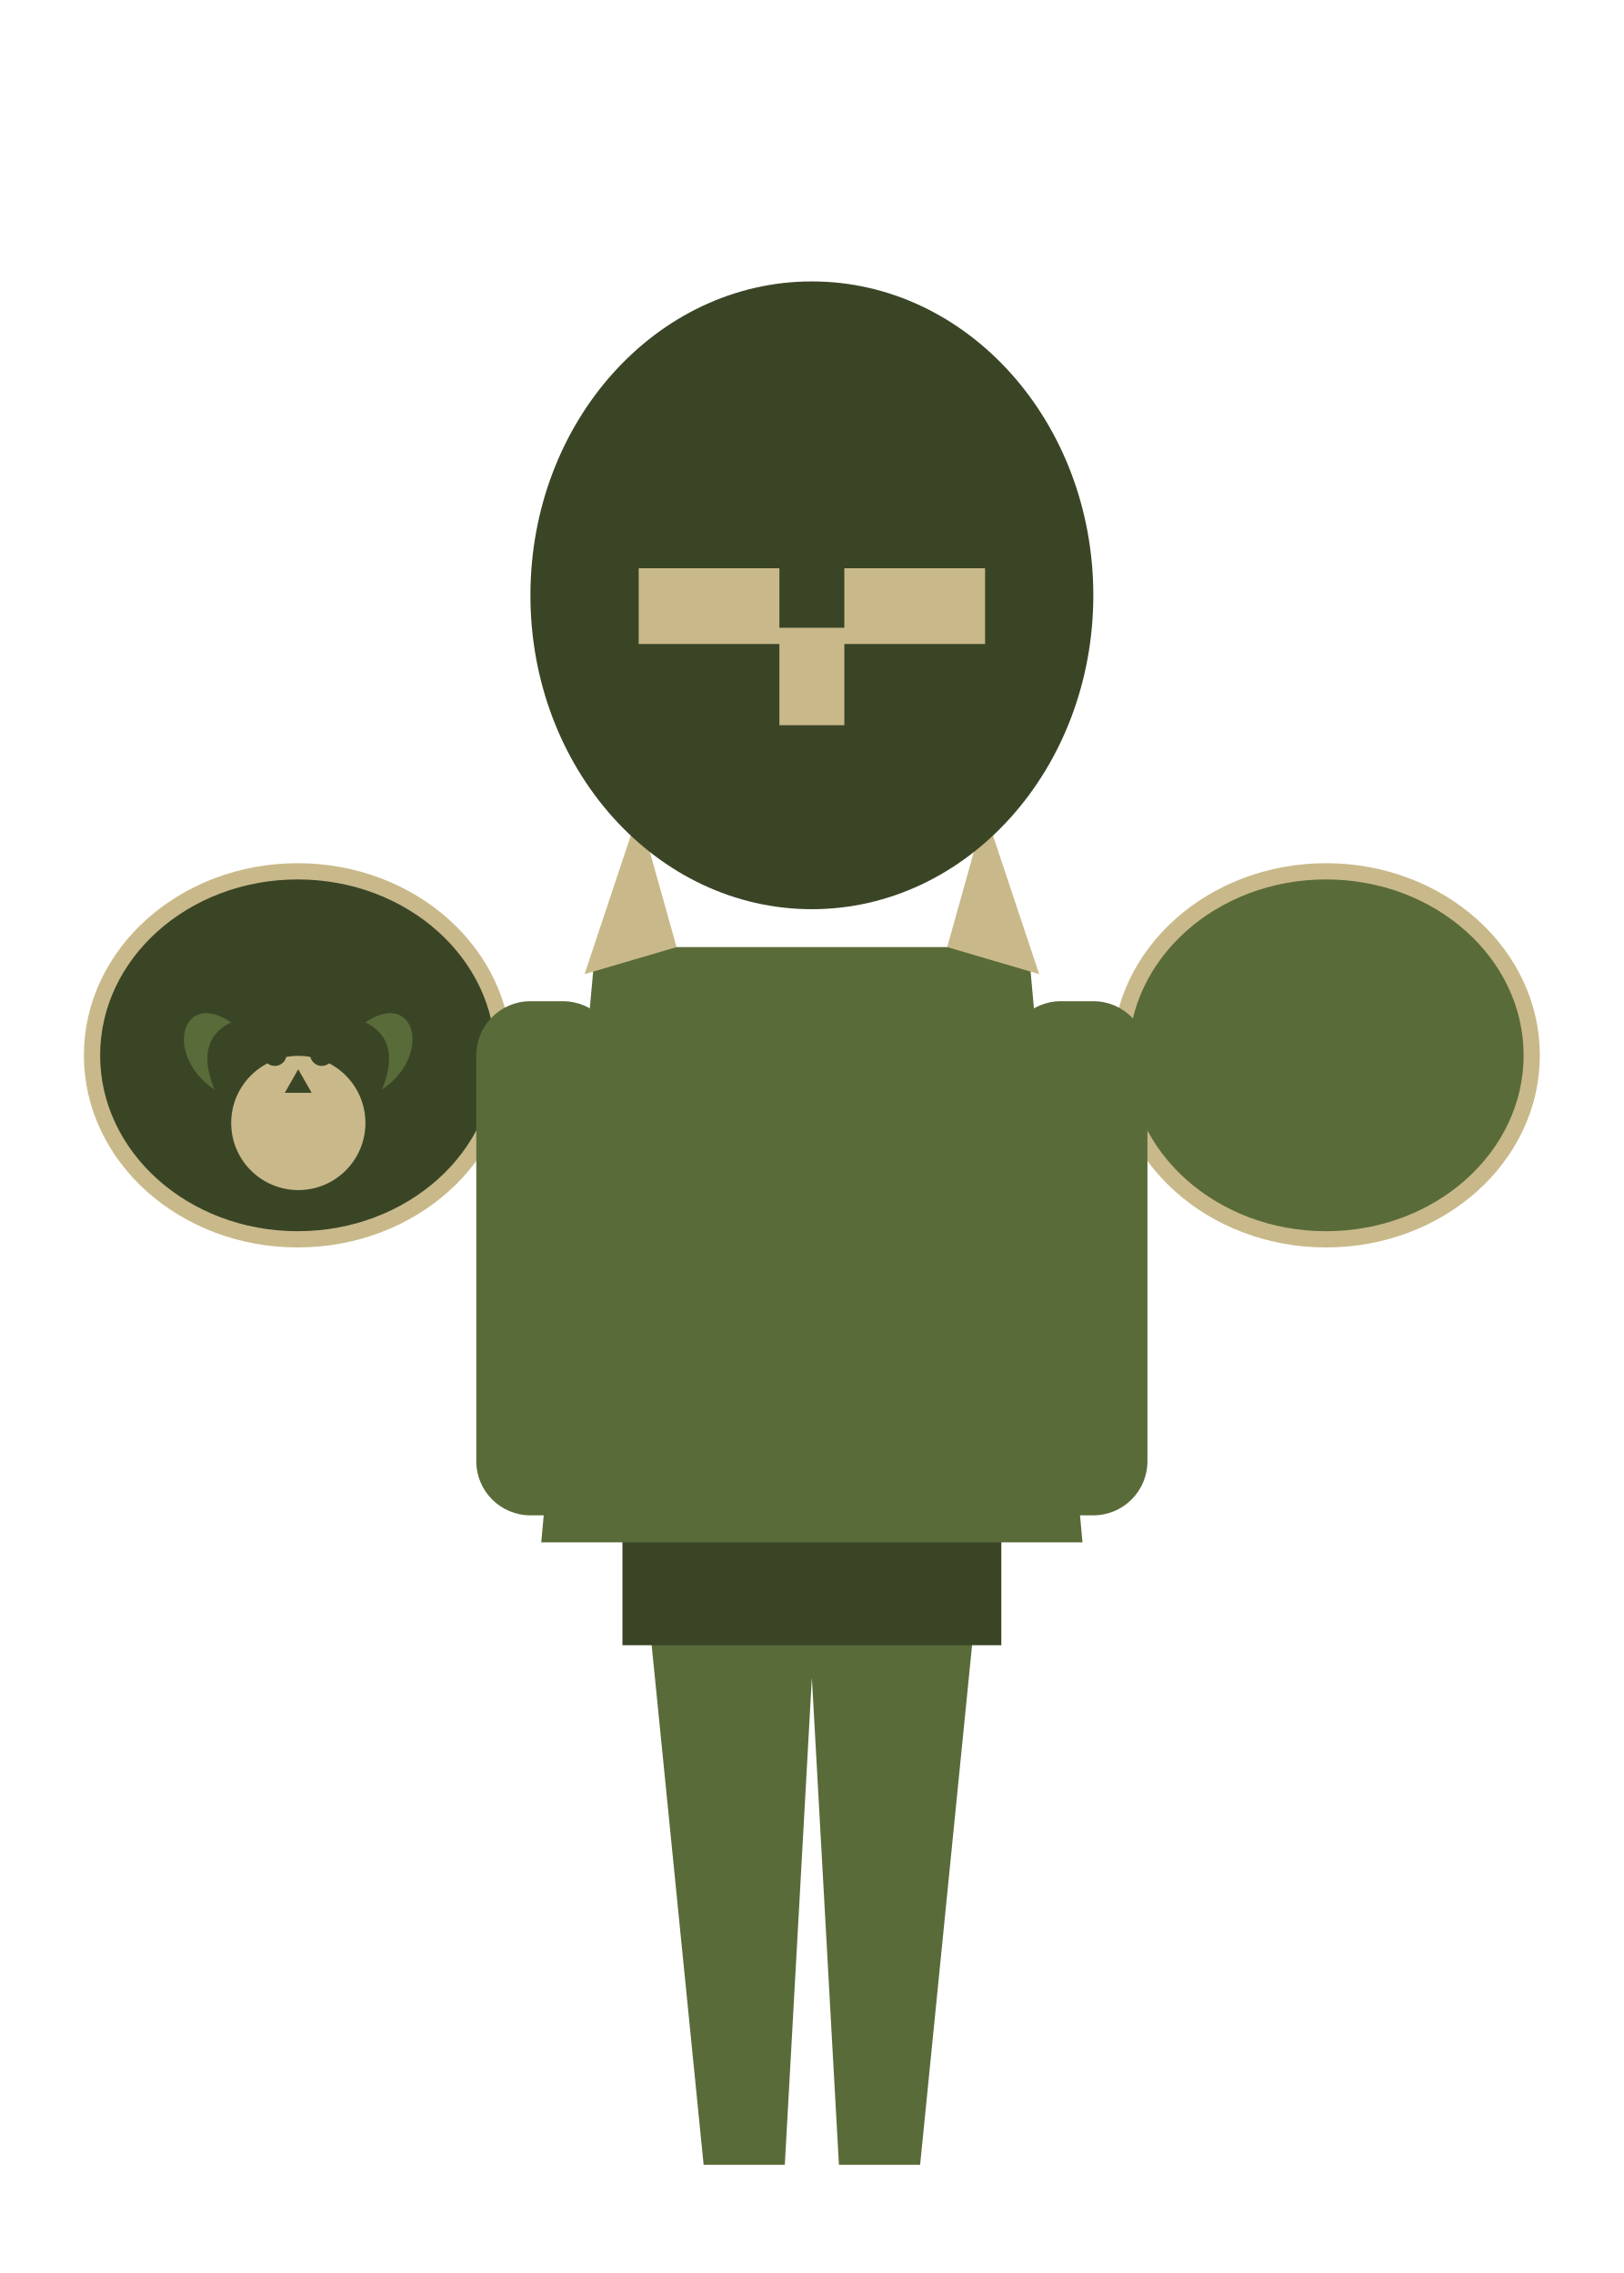
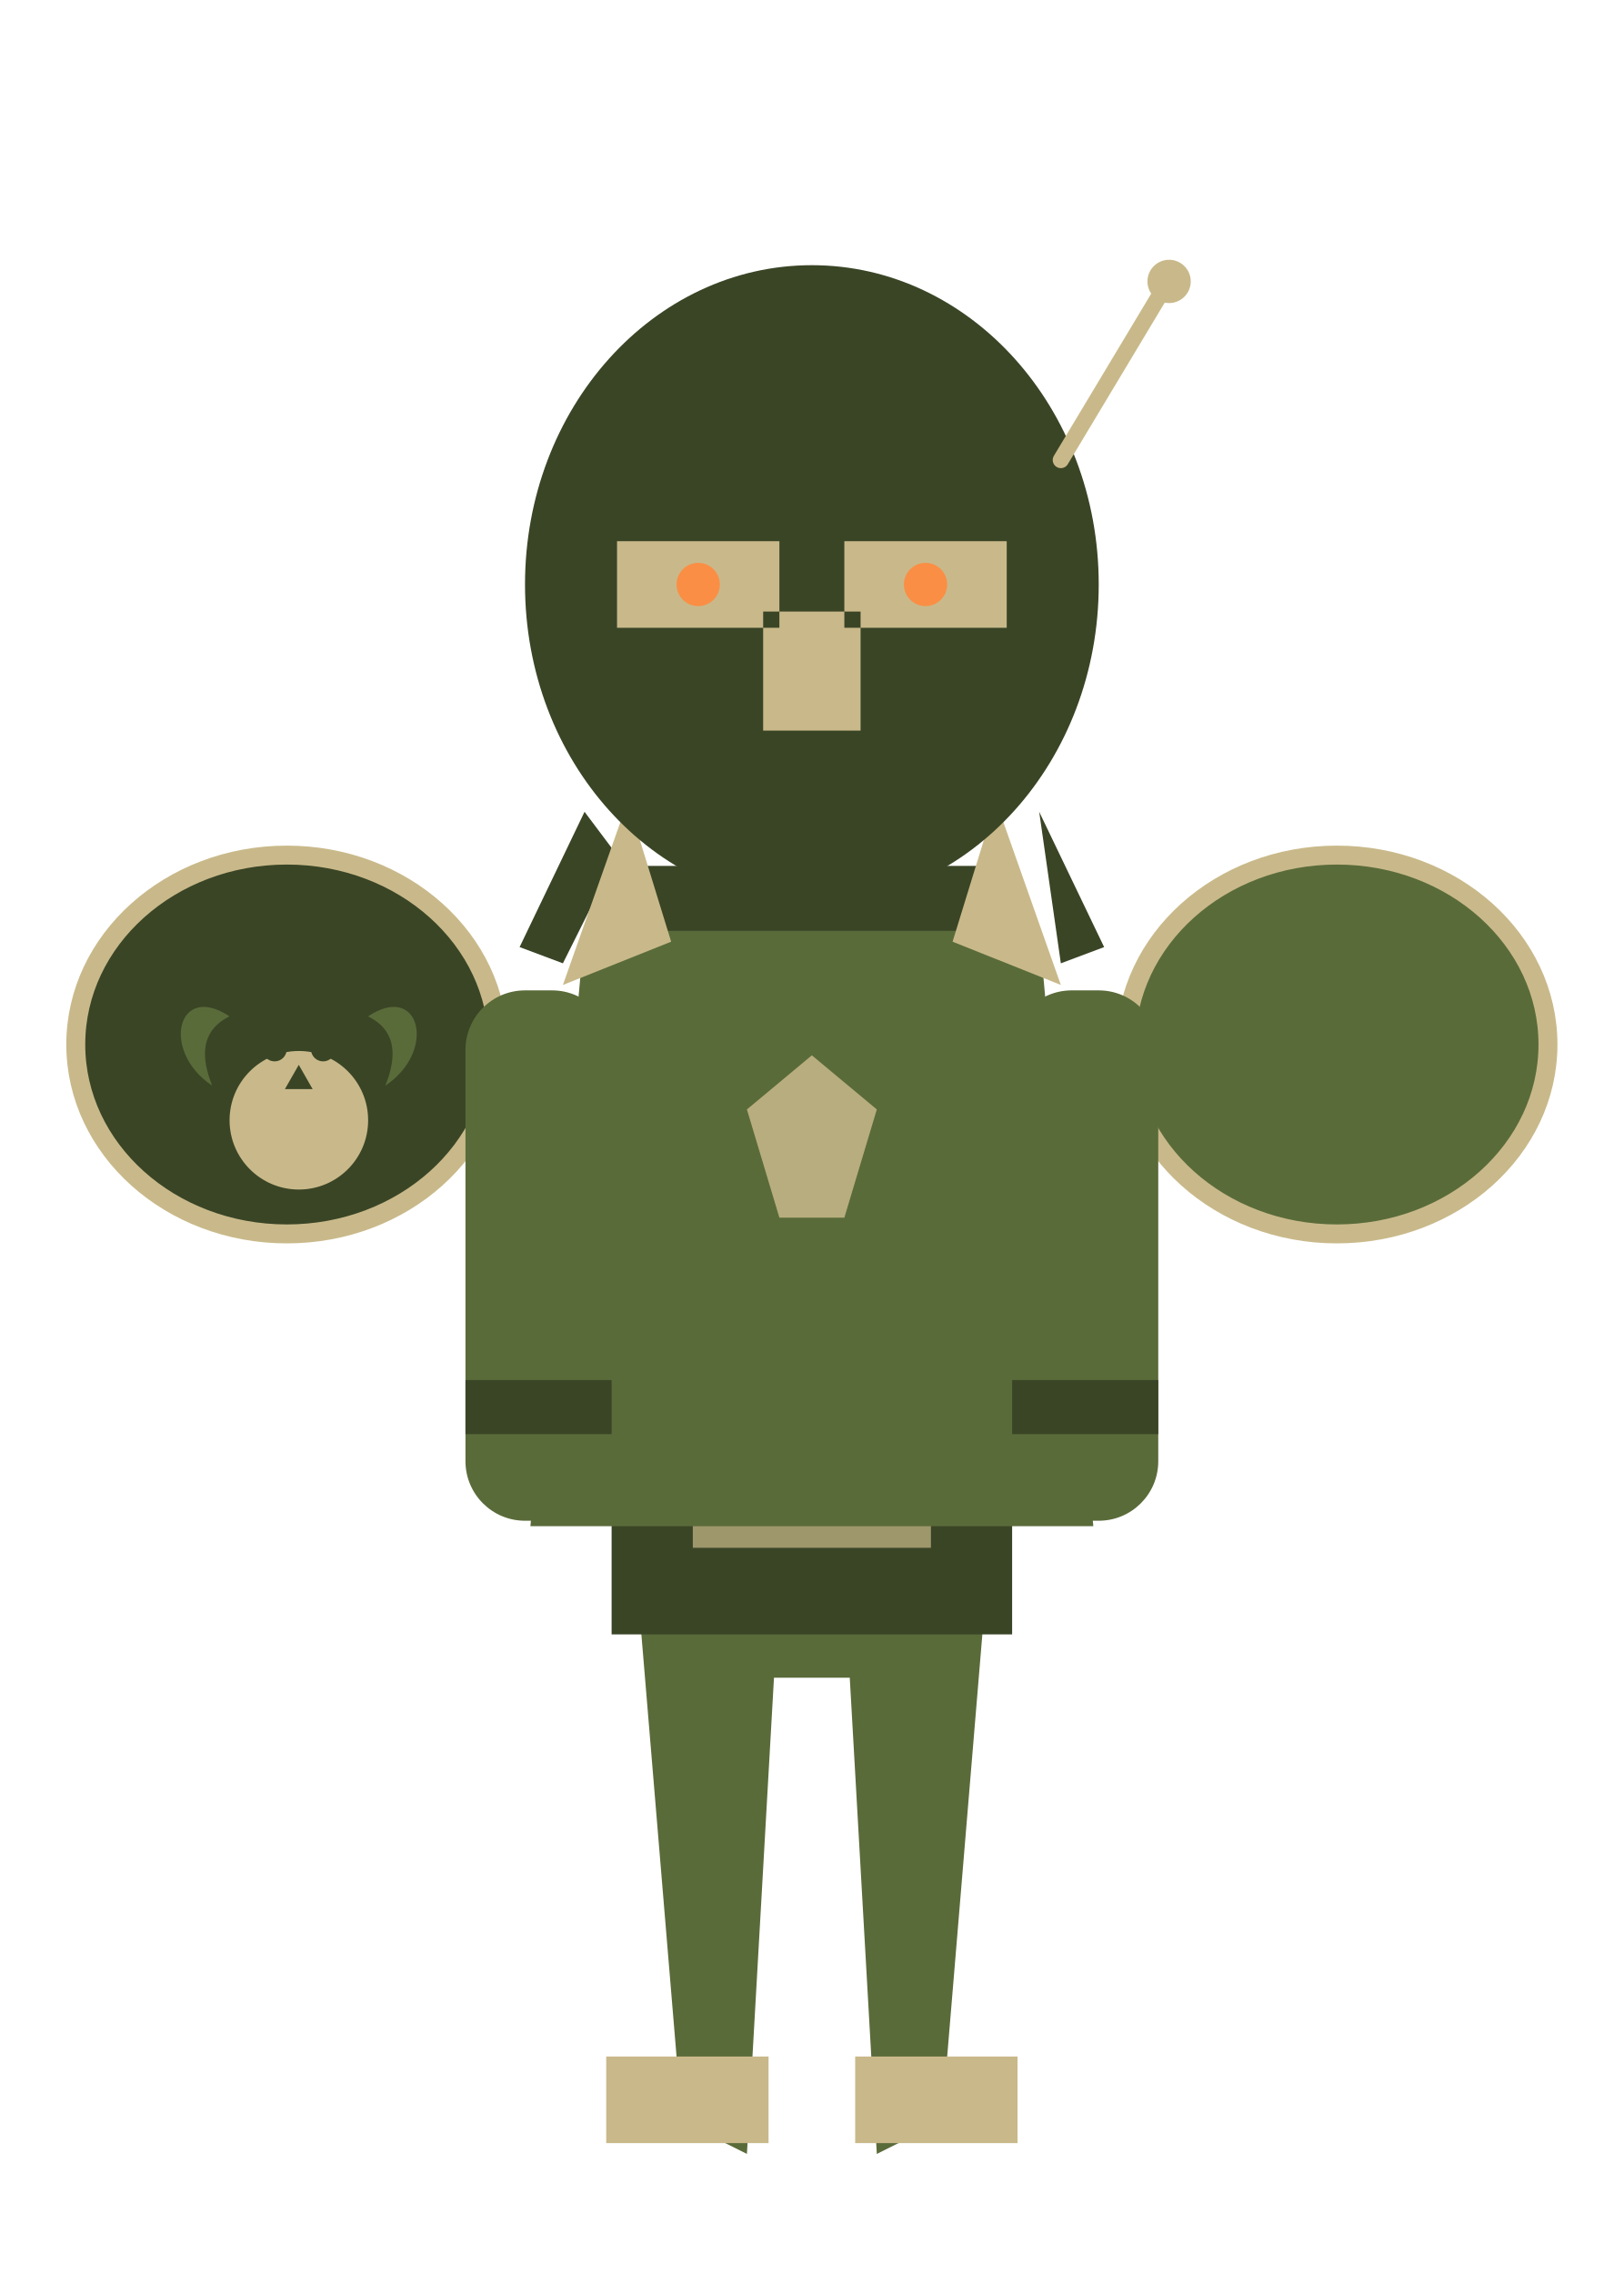
<svg xmlns="http://www.w3.org/2000/svg" viewBox="0 0 300 420">
-   <polygon points="120,300 130,400 145,400 150,310 155,400 170,400 180,300" fill="#5a6b3a" />
-   <rect x="115" y="278" width="70" height="26" fill="#3a4526" />
-   <path d="M110,175 L100,285 L200,285 L190,175 Z" fill="#5a6b3a" />
-   <polygon points="118,150 108,180 125,175" fill="#c9b98a" />
-   <polygon points="182,150 192,180 175,175" fill="#c9b98a" />
-   <ellipse cx="55" cy="195" rx="38" ry="34" fill="#3a4526" stroke="#c9b98a" stroke-width="3" />
-   <g transform="translate(21,161) scale(0.31)">
+   <rect x="112" y="160" width="76" height="30" fill="#3a4526" />
+   <path d="M108,150 L96,175 L104,178 L114,158 Z" fill="#3a4526" />
+   <path d="M192,150 L204,175 L196,178 Z" fill="#3a4526" />
+   <polygon points="118,296 126,392 138,398 143,310 157,310 162,398 174,392 182,296" fill="#5a6b3a" />
+   <rect x="112" y="380" width="30" height="16" fill="#c9b98a" />
+   <rect x="158" y="380" width="30" height="16" fill="#c9b98a" />
+   <rect x="113" y="274" width="74" height="28" fill="#3a4526" />
+   <rect x="128" y="278" width="44" height="8" fill="#c9b98a" opacity="0.7" />
+   <path d="M108,172 L98,282 L202,282 L192,172 Z" fill="#5a6b3a" />
+   <path d="M138,205 L150,195 L162,205 L156,225 L144,225 Z" fill="#c9b98a" opacity="0.85" />
+   <polygon points="116,148 104,182 124,174" fill="#c9b98a" />
+   <polygon points="184,148 196,182 176,174" fill="#c9b98a" />
+   <ellipse cx="53" cy="193" rx="39" ry="35" fill="#3a4526" stroke="#c9b98a" stroke-width="3.5" />
+   <g transform="translate(20,159) scale(0.32)">
    <path d="M110,110 a40,40 0 1 0 0.1,0 Z" fill="#c9b98a" stroke="none" stroke-width="0" stroke-linecap="round" stroke-linejoin="round" />
    <path d="M96,102 a7,7 0 1 0 0.1,0 Z" fill="#3a4526" stroke="none" stroke-width="0" stroke-linecap="round" stroke-linejoin="round" />
    <path d="M124,102 a7,7 0 1 0 0.1,0 Z" fill="#3a4526" stroke="none" stroke-width="0" stroke-linecap="round" stroke-linejoin="round" />
    <path d="M110,118 L102,132 L118,132 Z" fill="#3a4526" stroke="none" stroke-width="0" stroke-linecap="round" stroke-linejoin="round" />
    <path d="M70,90 C40,70 30,110 60,130 C50,105 60,95 70,90 Z" fill="#5a6b3a" stroke="none" stroke-width="0" stroke-linecap="round" stroke-linejoin="round" />
    <path d="M150,90 C180,70 190,110 160,130 C170,105 160,95 150,90 Z" fill="#5a6b3a" stroke="none" stroke-width="0" stroke-linecap="round" stroke-linejoin="round" />
  </g>
-   <ellipse cx="245" cy="195" rx="38" ry="34" fill="#5a6b3a" stroke="#c9b98a" stroke-width="3" />
-   <rect x="88" y="185" width="26" height="95" rx="10" fill="#5a6b3a" />
-   <rect x="186" y="185" width="26" height="95" rx="10" fill="#5a6b3a" />
-   <ellipse cx="150" cy="110" rx="52" ry="58" fill="#3a4526" />
-   <path d="M118,105 h26 v14 h-26 z M156,105 h26 v14 h-26 z M144,116 v18 h12 v-18 z" fill="#c9b98a" />
+   <ellipse cx="247" cy="193" rx="39" ry="35" fill="#5a6b3a" stroke="#c9b98a" stroke-width="3.5" />
+   <rect x="86" y="183" width="27" height="98" rx="11" fill="#5a6b3a" />
+   <rect x="187" y="183" width="27" height="98" rx="11" fill="#5a6b3a" />
+   <rect x="86" y="255" width="27" height="10" fill="#3a4526" />
+   <rect x="187" y="255" width="27" height="10" fill="#3a4526" />
+   <ellipse cx="150" cy="108" rx="53" ry="59" fill="#3a4526" />
+   <path d="M114,100 h30 v16 h-30 z M156,100 h30 v16 h-30 z M141,113 v22 h18 v-22 z" fill="#c9b98a" />
+   <circle cx="129" cy="108" r="4" fill="#ff8a3d" opacity="0.9" />
+   <circle cx="171" cy="108" r="4" fill="#ff8a3d" opacity="0.9" />
+   <line x1="196" y1="85" x2="214" y2="55" stroke="#c9b98a" stroke-width="3" stroke-linecap="round" />
+   <circle cx="216" cy="52" r="4" fill="#c9b98a" />
</svg>
